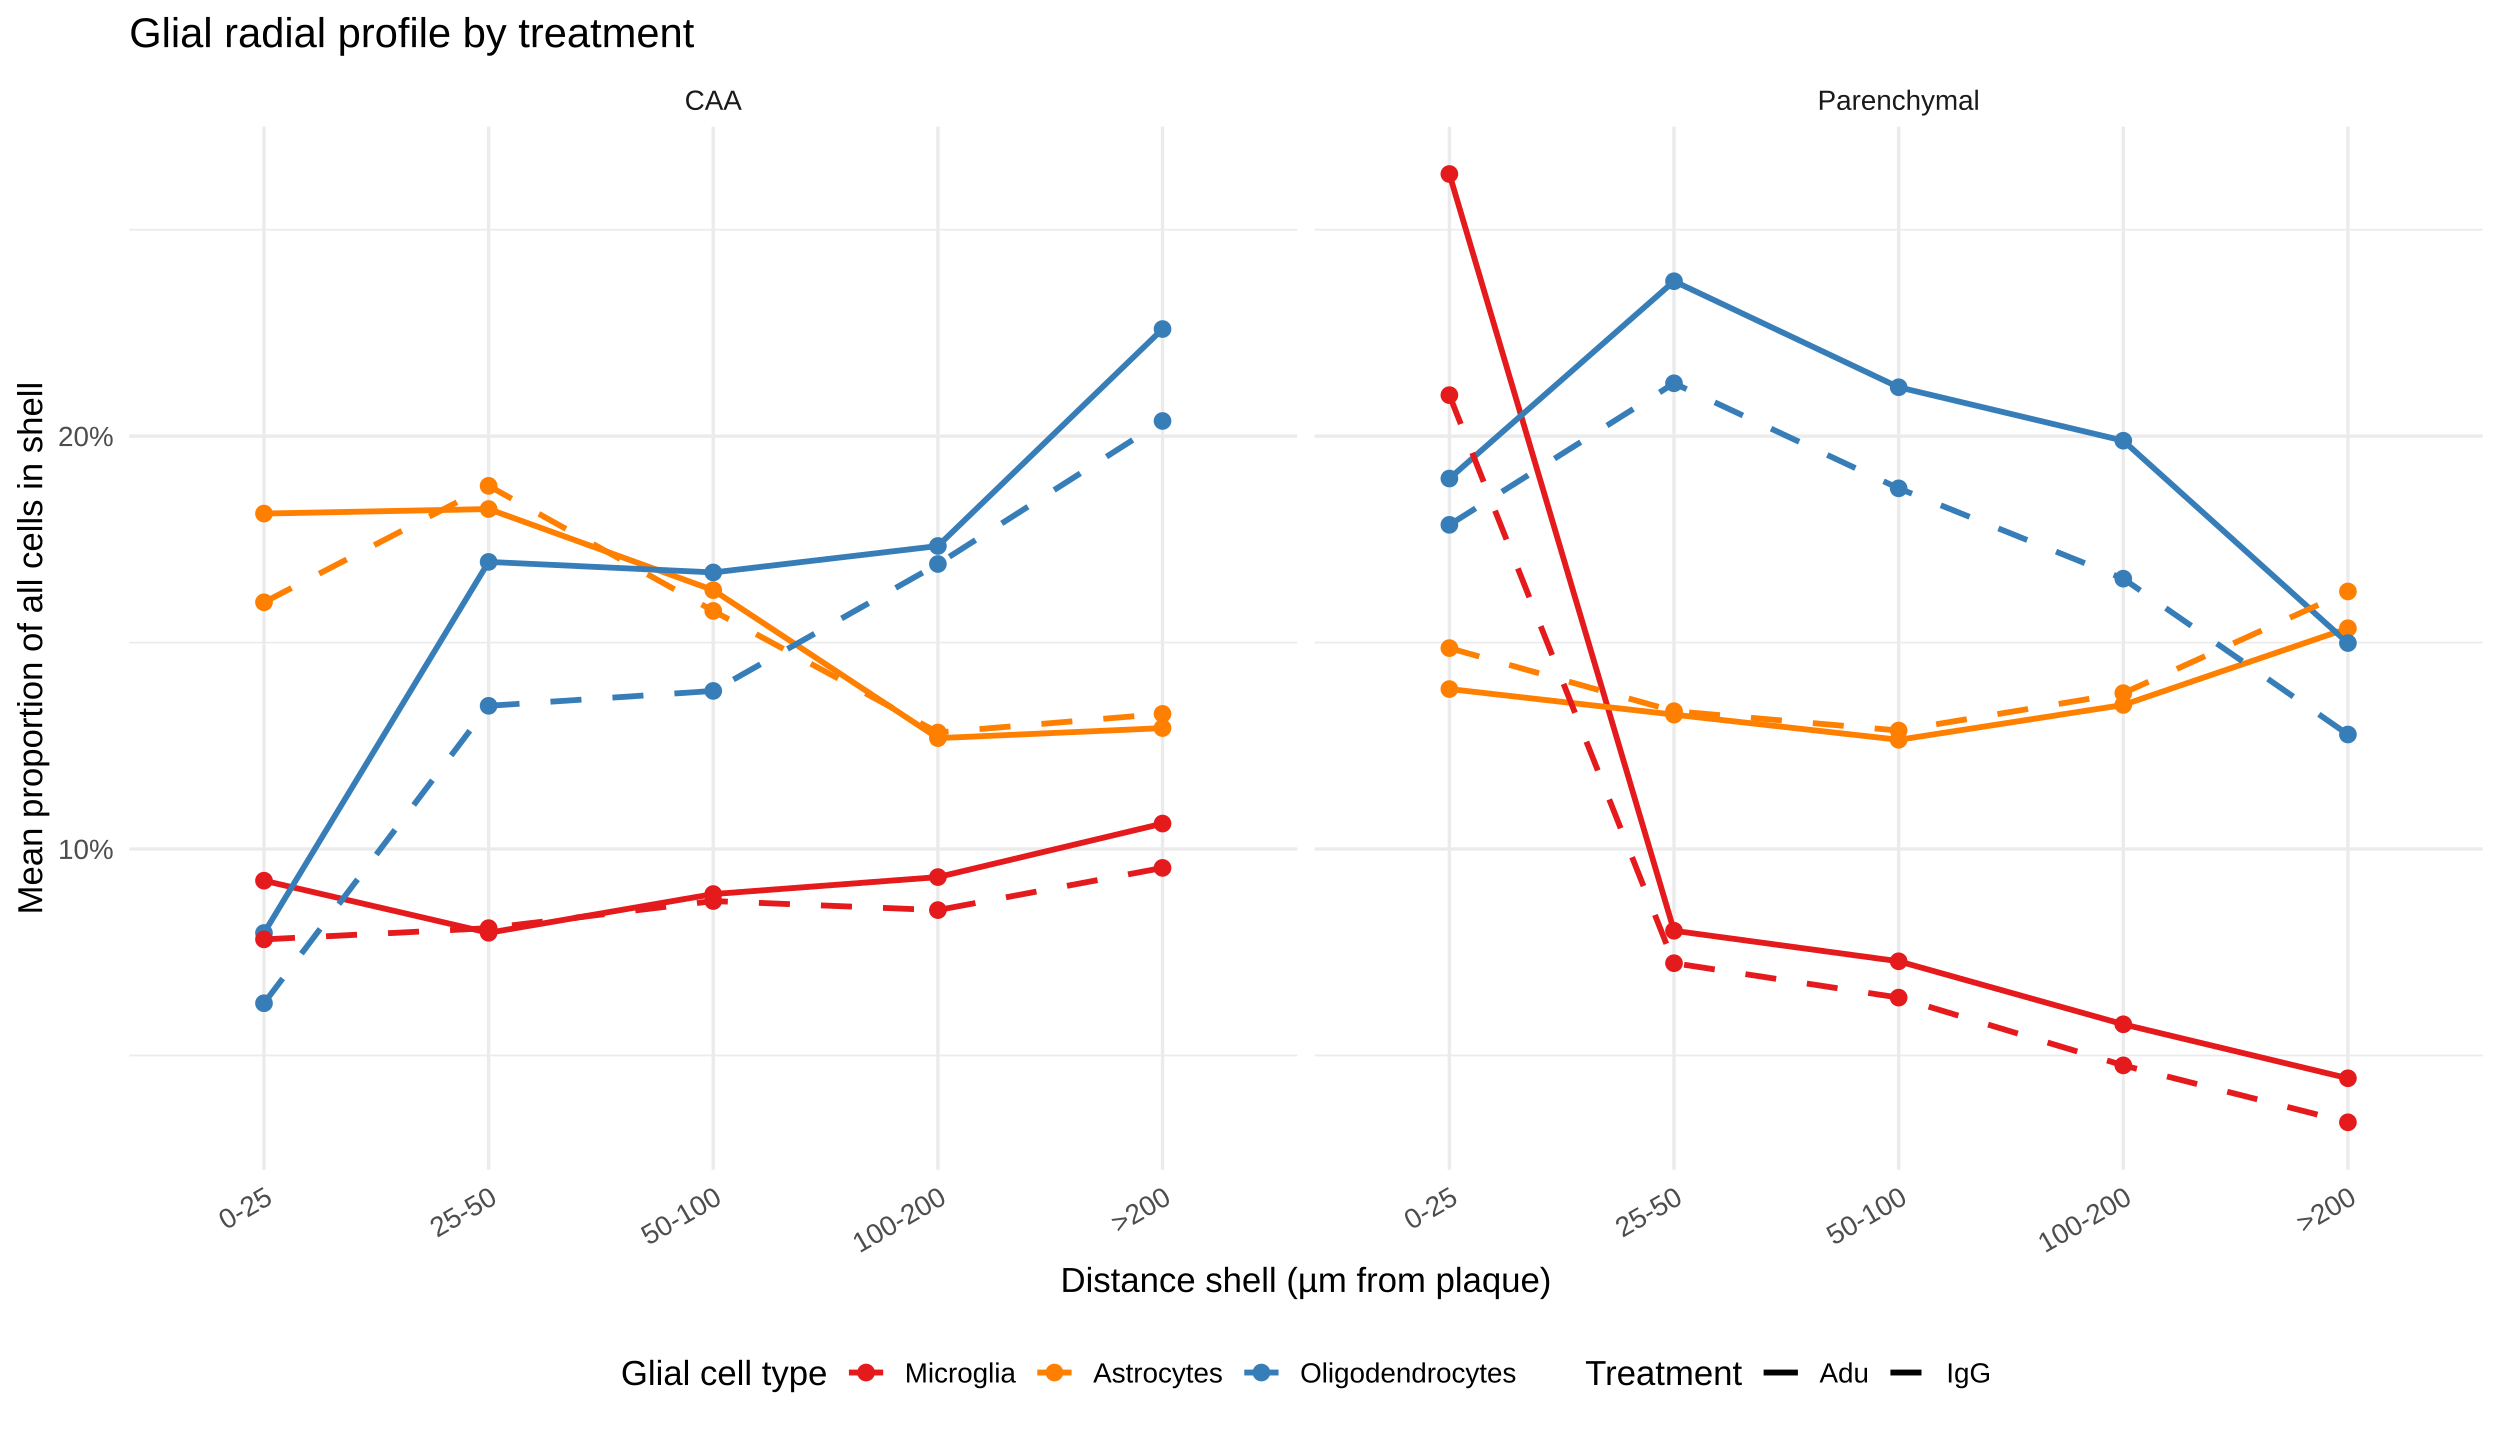
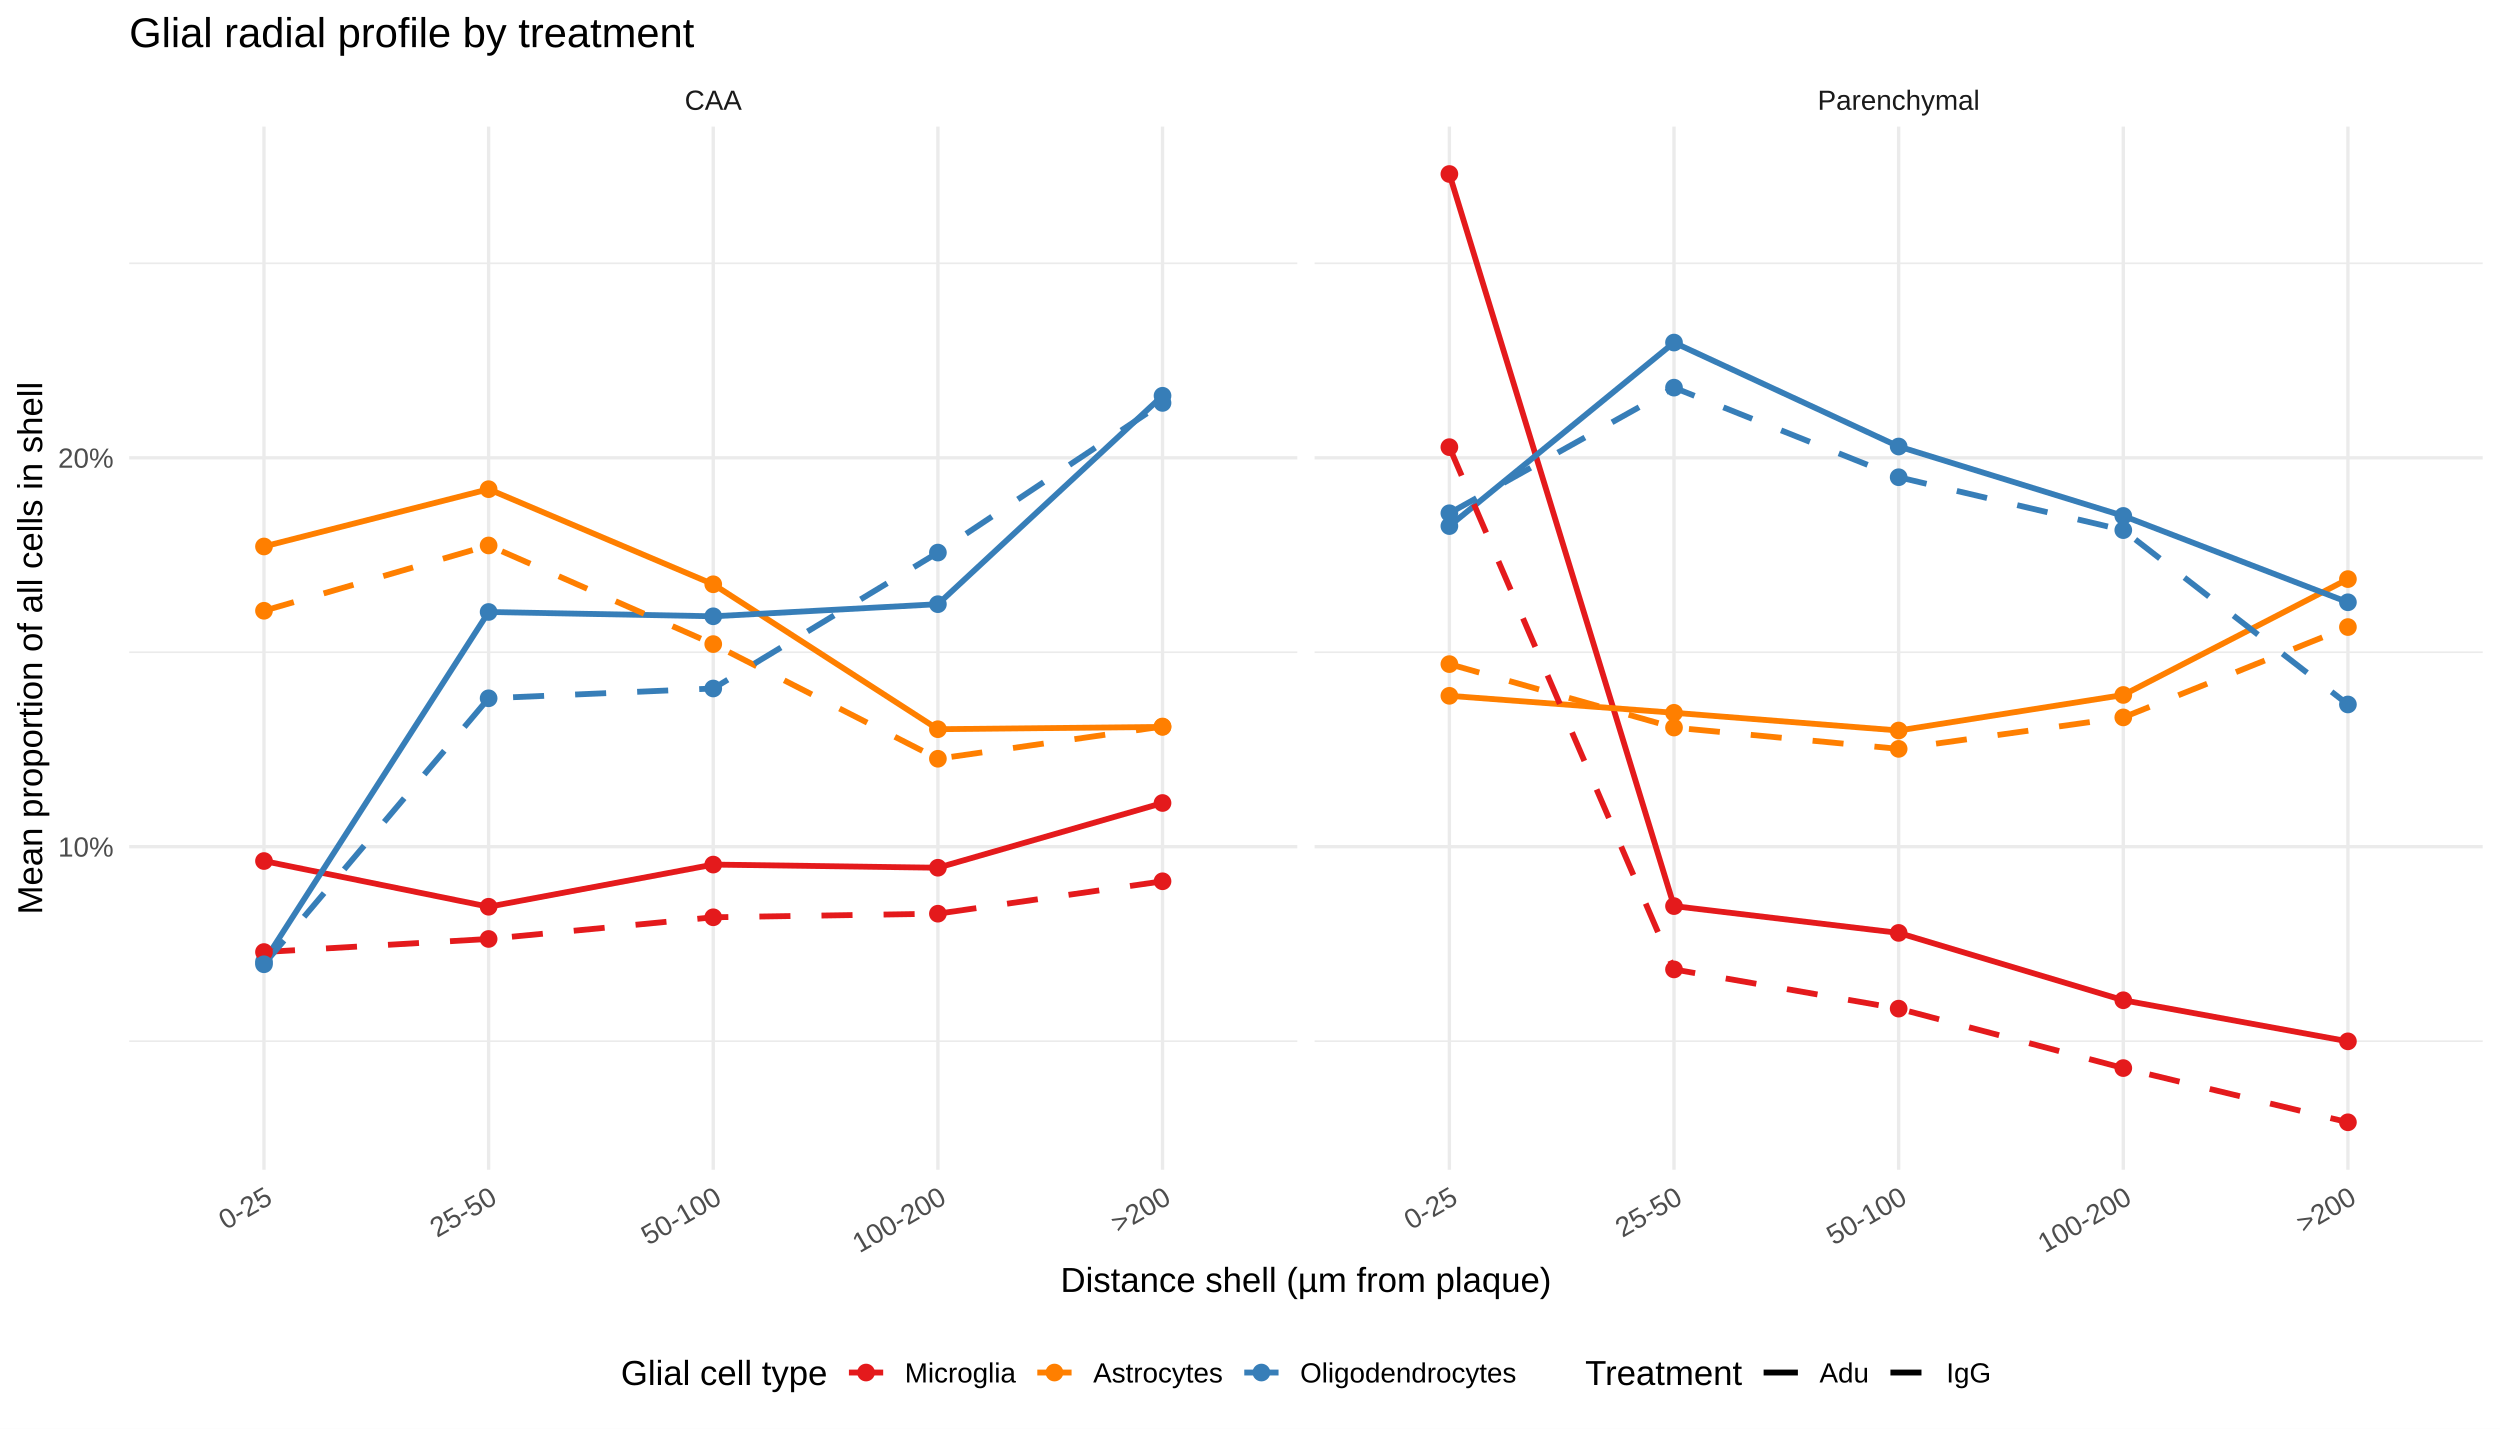
<svg xmlns="http://www.w3.org/2000/svg" width="1008.00pt" height="576.00pt" viewBox="0 0 1008.00 576.00">
  <g class="svglite">
    <defs>
      <style type="text/css">
    .svglite line, .svglite polyline, .svglite polygon, .svglite path, .svglite rect, .svglite circle {
      fill: none;
      stroke: #000000;
      stroke-linecap: round;
      stroke-linejoin: round;
      stroke-miterlimit: 10.00;
    }
    .svglite text {
      white-space: pre;
    }
    .svglite g.glyphgroup path {
      fill: inherit;
      stroke: none;
    }
  </style>
    </defs>
    <rect width="100%" height="100%" style="stroke: none; fill: #FFFFFF;" />
    <defs>
      <clipPath id="cpMC4wMHwxMDA4LjAwfDAuMDB8NTc2LjAw">
        <rect x="0.00" y="0.00" width="1008.00" height="576.00" />
      </clipPath>
    </defs>
    <g clip-path="url(#cpMC4wMHwxMDA4LjAwfDAuMDB8NTc2LjAw)">
      <rect x="0.00" y="0.00" width="1008.00" height="576.00" style="stroke-width: 1.36; stroke: none; fill: #FFFFFF;" />
    </g>
    <defs>
      <clipPath id="cpNTIuMTB8NTIzLjA3fDUxLjA0fDQ3MS42Mw==">
        <rect x="52.10" y="51.04" width="470.98" height="420.59" />
      </clipPath>
    </defs>
    <g clip-path="url(#cpNTIuMTB8NTIzLjA3fDUxLjA0fDQ3MS42Mw==)">
-       <polyline points="52.10,425.56 523.07,425.56 " style="stroke-width: 0.68; stroke: #EBEBEB; stroke-linecap: butt;" />
-       <polyline points="52.10,259.09 523.07,259.09 " style="stroke-width: 0.68; stroke: #EBEBEB; stroke-linecap: butt;" />
-       <polyline points="52.10,92.62 523.07,92.62 " style="stroke-width: 0.68; stroke: #EBEBEB; stroke-linecap: butt;" />
-       <polyline points="52.10,342.32 523.07,342.32 " style="stroke-width: 1.36; stroke: #EBEBEB; stroke-linecap: butt;" />
-       <polyline points="52.10,175.86 523.07,175.86 " style="stroke-width: 1.36; stroke: #EBEBEB; stroke-linecap: butt;" />
+       <polyline points="52.10,419.79 523.07,419.79 " style="stroke-width: 0.68; stroke: #EBEBEB; stroke-linecap: butt;" />
+       <polyline points="52.10,262.98 523.07,262.98 " style="stroke-width: 0.68; stroke: #EBEBEB; stroke-linecap: butt;" />
+       <polyline points="52.10,106.17 523.07,106.17 " style="stroke-width: 0.68; stroke: #EBEBEB; stroke-linecap: butt;" />
+       <polyline points="52.10,341.38 523.07,341.38 " style="stroke-width: 1.36; stroke: #EBEBEB; stroke-linecap: butt;" />
+       <polyline points="52.10,184.58 523.07,184.58 " style="stroke-width: 1.36; stroke: #EBEBEB; stroke-linecap: butt;" />
      <polyline points="106.44,471.63 106.44,51.04 " style="stroke-width: 1.36; stroke: #EBEBEB; stroke-linecap: butt;" />
      <polyline points="197.01,471.63 197.01,51.04 " style="stroke-width: 1.36; stroke: #EBEBEB; stroke-linecap: butt;" />
      <polyline points="287.58,471.63 287.58,51.04 " style="stroke-width: 1.36; stroke: #EBEBEB; stroke-linecap: butt;" />
      <polyline points="378.16,471.63 378.16,51.04 " style="stroke-width: 1.36; stroke: #EBEBEB; stroke-linecap: butt;" />
      <polyline points="468.73,471.63 468.73,51.04 " style="stroke-width: 1.36; stroke: #EBEBEB; stroke-linecap: butt;" />
-       <polyline points="106.44,355.09 197.01,376.10 287.58,360.48 378.16,353.64 468.73,332.06 " style="stroke-width: 2.35; stroke: #E41A1C; stroke-linecap: butt;" />
-       <polyline points="106.44,207.07 197.01,205.24 287.58,237.94 378.16,297.61 468.73,293.56 " style="stroke-width: 2.35; stroke: #FF7F00; stroke-linecap: butt;" />
-       <polyline points="106.44,376.18 197.01,226.56 287.58,230.81 378.16,220.14 468.73,132.67 " style="stroke-width: 2.35; stroke: #377EB8; stroke-linecap: butt;" />
-       <polyline points="106.44,378.75 197.01,374.23 287.58,363.30 378.16,366.95 468.73,349.93 " style="stroke-width: 2.35; stroke: #E41A1C; stroke-dasharray: 12.52,12.52; stroke-linecap: butt;" />
-       <polyline points="106.44,242.84 197.01,195.89 287.58,246.32 378.16,295.35 468.73,287.83 " style="stroke-width: 2.35; stroke: #FF7F00; stroke-dasharray: 12.52,12.52; stroke-linecap: butt;" />
-       <polyline points="106.44,404.51 197.01,284.58 287.58,278.58 378.16,227.41 468.73,169.74 " style="stroke-width: 2.35; stroke: #377EB8; stroke-dasharray: 12.52,12.52; stroke-linecap: butt;" />
-       <circle cx="106.44" cy="207.07" r="3.12" style="stroke-width: 0.90; stroke: #FF7F00; fill: #FF7F00;" />
-       <circle cx="106.44" cy="355.09" r="3.12" style="stroke-width: 0.90; stroke: #E41A1C; fill: #E41A1C;" />
-       <circle cx="106.44" cy="376.18" r="3.12" style="stroke-width: 0.90; stroke: #377EB8; fill: #377EB8;" />
-       <circle cx="197.01" cy="205.24" r="3.12" style="stroke-width: 0.90; stroke: #FF7F00; fill: #FF7F00;" />
-       <circle cx="197.01" cy="376.10" r="3.12" style="stroke-width: 0.90; stroke: #E41A1C; fill: #E41A1C;" />
-       <circle cx="197.01" cy="226.56" r="3.12" style="stroke-width: 0.90; stroke: #377EB8; fill: #377EB8;" />
-       <circle cx="287.58" cy="237.94" r="3.12" style="stroke-width: 0.90; stroke: #FF7F00; fill: #FF7F00;" />
-       <circle cx="287.58" cy="360.48" r="3.12" style="stroke-width: 0.90; stroke: #E41A1C; fill: #E41A1C;" />
-       <circle cx="287.58" cy="230.81" r="3.12" style="stroke-width: 0.90; stroke: #377EB8; fill: #377EB8;" />
-       <circle cx="378.16" cy="297.61" r="3.12" style="stroke-width: 0.90; stroke: #FF7F00; fill: #FF7F00;" />
-       <circle cx="378.16" cy="353.64" r="3.12" style="stroke-width: 0.90; stroke: #E41A1C; fill: #E41A1C;" />
-       <circle cx="378.16" cy="220.14" r="3.12" style="stroke-width: 0.90; stroke: #377EB8; fill: #377EB8;" />
-       <circle cx="468.73" cy="293.56" r="3.12" style="stroke-width: 0.90; stroke: #FF7F00; fill: #FF7F00;" />
-       <circle cx="468.73" cy="332.06" r="3.12" style="stroke-width: 0.90; stroke: #E41A1C; fill: #E41A1C;" />
-       <circle cx="468.73" cy="132.67" r="3.12" style="stroke-width: 0.90; stroke: #377EB8; fill: #377EB8;" />
-       <circle cx="106.44" cy="242.84" r="3.12" style="stroke-width: 0.90; stroke: #FF7F00; fill: #FF7F00;" />
-       <circle cx="106.44" cy="378.75" r="3.12" style="stroke-width: 0.90; stroke: #E41A1C; fill: #E41A1C;" />
-       <circle cx="106.44" cy="404.51" r="3.12" style="stroke-width: 0.90; stroke: #377EB8; fill: #377EB8;" />
-       <circle cx="197.01" cy="195.89" r="3.12" style="stroke-width: 0.90; stroke: #FF7F00; fill: #FF7F00;" />
-       <circle cx="197.01" cy="374.23" r="3.12" style="stroke-width: 0.90; stroke: #E41A1C; fill: #E41A1C;" />
-       <circle cx="197.01" cy="284.58" r="3.12" style="stroke-width: 0.90; stroke: #377EB8; fill: #377EB8;" />
-       <circle cx="287.58" cy="246.32" r="3.12" style="stroke-width: 0.90; stroke: #FF7F00; fill: #FF7F00;" />
-       <circle cx="287.58" cy="363.30" r="3.12" style="stroke-width: 0.90; stroke: #E41A1C; fill: #E41A1C;" />
-       <circle cx="287.58" cy="278.58" r="3.12" style="stroke-width: 0.90; stroke: #377EB8; fill: #377EB8;" />
-       <circle cx="378.16" cy="295.35" r="3.12" style="stroke-width: 0.90; stroke: #FF7F00; fill: #FF7F00;" />
-       <circle cx="378.16" cy="366.95" r="3.12" style="stroke-width: 0.90; stroke: #E41A1C; fill: #E41A1C;" />
-       <circle cx="378.16" cy="227.41" r="3.12" style="stroke-width: 0.90; stroke: #377EB8; fill: #377EB8;" />
-       <circle cx="468.73" cy="287.83" r="3.12" style="stroke-width: 0.90; stroke: #FF7F00; fill: #FF7F00;" />
-       <circle cx="468.73" cy="349.93" r="3.12" style="stroke-width: 0.90; stroke: #E41A1C; fill: #E41A1C;" />
-       <circle cx="468.73" cy="169.74" r="3.12" style="stroke-width: 0.90; stroke: #377EB8; fill: #377EB8;" />
+       <polyline points="106.44,347.17 197.01,365.60 287.58,348.60 378.16,349.87 468.73,323.77 " style="stroke-width: 2.35; stroke: #E41A1C; stroke-linecap: butt;" />
+       <polyline points="106.44,220.34 197.01,197.24 287.58,235.58 378.16,294.02 468.73,293.08 " style="stroke-width: 2.35; stroke: #FF7F00; stroke-linecap: butt;" />
+       <polyline points="106.44,387.74 197.01,246.75 287.58,248.49 378.16,243.61 468.73,159.57 " style="stroke-width: 2.35; stroke: #377EB8; stroke-linecap: butt;" />
+       <polyline points="106.44,383.86 197.01,378.59 287.58,369.85 378.16,368.40 468.73,355.33 " style="stroke-width: 2.35; stroke: #E41A1C; stroke-dasharray: 12.52,12.52; stroke-linecap: butt;" />
+       <polyline points="106.44,246.26 197.01,219.93 287.58,259.70 378.16,305.93 468.73,292.93 " style="stroke-width: 2.35; stroke: #FF7F00; stroke-dasharray: 12.52,12.52; stroke-linecap: butt;" />
+       <polyline points="106.44,388.79 197.01,281.55 287.58,277.60 378.16,222.80 468.73,162.46 " style="stroke-width: 2.35; stroke: #377EB8; stroke-dasharray: 12.52,12.52; stroke-linecap: butt;" />
+       <circle cx="106.44" cy="220.34" r="3.12" style="stroke-width: 0.90; stroke: #FF7F00; fill: #FF7F00;" />
+       <circle cx="106.44" cy="347.17" r="3.12" style="stroke-width: 0.90; stroke: #E41A1C; fill: #E41A1C;" />
+       <circle cx="106.44" cy="387.74" r="3.12" style="stroke-width: 0.90; stroke: #377EB8; fill: #377EB8;" />
+       <circle cx="197.01" cy="197.24" r="3.12" style="stroke-width: 0.90; stroke: #FF7F00; fill: #FF7F00;" />
+       <circle cx="197.01" cy="365.60" r="3.12" style="stroke-width: 0.90; stroke: #E41A1C; fill: #E41A1C;" />
+       <circle cx="197.01" cy="246.75" r="3.12" style="stroke-width: 0.90; stroke: #377EB8; fill: #377EB8;" />
+       <circle cx="287.58" cy="235.58" r="3.12" style="stroke-width: 0.90; stroke: #FF7F00; fill: #FF7F00;" />
+       <circle cx="287.58" cy="348.60" r="3.12" style="stroke-width: 0.90; stroke: #E41A1C; fill: #E41A1C;" />
+       <circle cx="287.58" cy="248.49" r="3.12" style="stroke-width: 0.90; stroke: #377EB8; fill: #377EB8;" />
+       <circle cx="378.16" cy="294.02" r="3.12" style="stroke-width: 0.90; stroke: #FF7F00; fill: #FF7F00;" />
+       <circle cx="378.16" cy="349.87" r="3.12" style="stroke-width: 0.90; stroke: #E41A1C; fill: #E41A1C;" />
+       <circle cx="378.16" cy="243.61" r="3.12" style="stroke-width: 0.90; stroke: #377EB8; fill: #377EB8;" />
+       <circle cx="468.73" cy="293.08" r="3.12" style="stroke-width: 0.90; stroke: #FF7F00; fill: #FF7F00;" />
+       <circle cx="468.73" cy="323.77" r="3.12" style="stroke-width: 0.90; stroke: #E41A1C; fill: #E41A1C;" />
+       <circle cx="468.73" cy="159.57" r="3.12" style="stroke-width: 0.90; stroke: #377EB8; fill: #377EB8;" />
+       <circle cx="106.44" cy="246.26" r="3.12" style="stroke-width: 0.90; stroke: #FF7F00; fill: #FF7F00;" />
+       <circle cx="106.44" cy="383.86" r="3.12" style="stroke-width: 0.90; stroke: #E41A1C; fill: #E41A1C;" />
+       <circle cx="106.44" cy="388.79" r="3.12" style="stroke-width: 0.90; stroke: #377EB8; fill: #377EB8;" />
+       <circle cx="197.01" cy="219.93" r="3.12" style="stroke-width: 0.90; stroke: #FF7F00; fill: #FF7F00;" />
+       <circle cx="197.01" cy="378.59" r="3.12" style="stroke-width: 0.90; stroke: #E41A1C; fill: #E41A1C;" />
+       <circle cx="197.01" cy="281.55" r="3.12" style="stroke-width: 0.90; stroke: #377EB8; fill: #377EB8;" />
+       <circle cx="287.58" cy="259.70" r="3.12" style="stroke-width: 0.90; stroke: #FF7F00; fill: #FF7F00;" />
+       <circle cx="287.58" cy="369.85" r="3.12" style="stroke-width: 0.90; stroke: #E41A1C; fill: #E41A1C;" />
+       <circle cx="287.58" cy="277.60" r="3.12" style="stroke-width: 0.90; stroke: #377EB8; fill: #377EB8;" />
+       <circle cx="378.16" cy="305.93" r="3.12" style="stroke-width: 0.90; stroke: #FF7F00; fill: #FF7F00;" />
+       <circle cx="378.16" cy="368.40" r="3.12" style="stroke-width: 0.90; stroke: #E41A1C; fill: #E41A1C;" />
+       <circle cx="378.16" cy="222.80" r="3.12" style="stroke-width: 0.90; stroke: #377EB8; fill: #377EB8;" />
+       <circle cx="468.73" cy="292.93" r="3.12" style="stroke-width: 0.90; stroke: #FF7F00; fill: #FF7F00;" />
+       <circle cx="468.73" cy="355.33" r="3.12" style="stroke-width: 0.90; stroke: #E41A1C; fill: #E41A1C;" />
+       <circle cx="468.73" cy="162.46" r="3.12" style="stroke-width: 0.90; stroke: #377EB8; fill: #377EB8;" />
    </g>
    <g clip-path="url(#cpMC4wMHwxMDA4LjAwfDAuMDB8NTc2LjAw)">
</g>
    <defs>
      <clipPath id="cpNTMwLjA1fDEwMDEuMDN8NTEuMDR8NDcxLjYz">
        <rect x="530.05" y="51.04" width="470.98" height="420.59" />
      </clipPath>
    </defs>
    <g clip-path="url(#cpNTMwLjA1fDEwMDEuMDN8NTEuMDR8NDcxLjYz)">
-       <polyline points="530.05,425.56 1001.03,425.56 " style="stroke-width: 0.68; stroke: #EBEBEB; stroke-linecap: butt;" />
-       <polyline points="530.05,259.09 1001.03,259.09 " style="stroke-width: 0.68; stroke: #EBEBEB; stroke-linecap: butt;" />
-       <polyline points="530.05,92.62 1001.03,92.62 " style="stroke-width: 0.68; stroke: #EBEBEB; stroke-linecap: butt;" />
-       <polyline points="530.05,342.32 1001.03,342.32 " style="stroke-width: 1.36; stroke: #EBEBEB; stroke-linecap: butt;" />
-       <polyline points="530.05,175.86 1001.03,175.86 " style="stroke-width: 1.36; stroke: #EBEBEB; stroke-linecap: butt;" />
+       <polyline points="530.05,419.79 1001.03,419.79 " style="stroke-width: 0.68; stroke: #EBEBEB; stroke-linecap: butt;" />
+       <polyline points="530.05,262.98 1001.03,262.98 " style="stroke-width: 0.68; stroke: #EBEBEB; stroke-linecap: butt;" />
+       <polyline points="530.05,106.17 1001.03,106.17 " style="stroke-width: 0.68; stroke: #EBEBEB; stroke-linecap: butt;" />
+       <polyline points="530.05,341.38 1001.03,341.38 " style="stroke-width: 1.36; stroke: #EBEBEB; stroke-linecap: butt;" />
+       <polyline points="530.05,184.58 1001.03,184.58 " style="stroke-width: 1.36; stroke: #EBEBEB; stroke-linecap: butt;" />
      <polyline points="584.39,471.63 584.39,51.04 " style="stroke-width: 1.36; stroke: #EBEBEB; stroke-linecap: butt;" />
      <polyline points="674.96,471.63 674.96,51.04 " style="stroke-width: 1.36; stroke: #EBEBEB; stroke-linecap: butt;" />
      <polyline points="765.54,471.63 765.54,51.04 " style="stroke-width: 1.36; stroke: #EBEBEB; stroke-linecap: butt;" />
      <polyline points="856.11,471.63 856.11,51.04 " style="stroke-width: 1.36; stroke: #EBEBEB; stroke-linecap: butt;" />
      <polyline points="946.68,471.63 946.68,51.04 " style="stroke-width: 1.36; stroke: #EBEBEB; stroke-linecap: butt;" />
-       <polyline points="584.39,70.16 674.96,375.28 765.54,387.59 856.11,413.00 946.68,434.76 " style="stroke-width: 2.35; stroke: #E41A1C; stroke-linecap: butt;" />
-       <polyline points="584.39,277.83 674.96,288.15 765.54,298.29 856.11,284.23 946.68,253.31 " style="stroke-width: 2.35; stroke: #FF7F00; stroke-linecap: butt;" />
-       <polyline points="584.39,192.95 674.96,113.39 765.54,156.14 856.11,177.69 946.68,259.28 " style="stroke-width: 2.35; stroke: #377EB8; stroke-linecap: butt;" />
-       <polyline points="584.39,159.32 674.96,388.36 765.54,402.24 856.11,429.56 946.68,452.51 " style="stroke-width: 2.35; stroke: #E41A1C; stroke-dasharray: 12.52,12.52; stroke-linecap: butt;" />
-       <polyline points="584.39,261.32 674.96,286.75 765.54,294.54 856.11,279.48 946.68,238.48 " style="stroke-width: 2.35; stroke: #FF7F00; stroke-dasharray: 12.52,12.52; stroke-linecap: butt;" />
-       <polyline points="584.39,211.62 674.96,154.54 765.54,196.90 856.11,233.32 946.68,296.15 " style="stroke-width: 2.35; stroke: #377EB8; stroke-dasharray: 12.52,12.52; stroke-linecap: butt;" />
-       <circle cx="584.39" cy="277.83" r="3.12" style="stroke-width: 0.90; stroke: #FF7F00; fill: #FF7F00;" />
+       <polyline points="584.39,70.16 674.96,365.34 765.54,376.15 856.11,403.30 946.68,419.87 " style="stroke-width: 2.35; stroke: #E41A1C; stroke-linecap: butt;" />
+       <polyline points="584.39,280.55 674.96,287.40 765.54,294.54 856.11,280.21 946.68,233.49 " style="stroke-width: 2.35; stroke: #FF7F00; stroke-linecap: butt;" />
+       <polyline points="584.39,212.12 674.96,138.12 765.54,180.03 856.11,208.02 946.68,242.84 " style="stroke-width: 2.35; stroke: #377EB8; stroke-linecap: butt;" />
+       <polyline points="584.39,180.29 674.96,390.87 765.54,406.68 856.11,430.65 946.68,452.51 " style="stroke-width: 2.35; stroke: #E41A1C; stroke-dasharray: 12.52,12.52; stroke-linecap: butt;" />
+       <polyline points="584.39,267.77 674.96,293.35 765.54,301.95 856.11,289.26 946.68,252.83 " style="stroke-width: 2.35; stroke: #FF7F00; stroke-dasharray: 12.52,12.52; stroke-linecap: butt;" />
+       <polyline points="584.39,206.94 674.96,156.30 765.54,192.42 856.11,213.75 946.68,284.04 " style="stroke-width: 2.35; stroke: #377EB8; stroke-dasharray: 12.52,12.52; stroke-linecap: butt;" />
+       <circle cx="584.39" cy="280.55" r="3.12" style="stroke-width: 0.90; stroke: #FF7F00; fill: #FF7F00;" />
      <circle cx="584.39" cy="70.16" r="3.12" style="stroke-width: 0.90; stroke: #E41A1C; fill: #E41A1C;" />
-       <circle cx="584.39" cy="192.95" r="3.12" style="stroke-width: 0.90; stroke: #377EB8; fill: #377EB8;" />
-       <circle cx="674.96" cy="288.15" r="3.12" style="stroke-width: 0.90; stroke: #FF7F00; fill: #FF7F00;" />
-       <circle cx="674.96" cy="375.28" r="3.12" style="stroke-width: 0.90; stroke: #E41A1C; fill: #E41A1C;" />
-       <circle cx="674.96" cy="113.39" r="3.12" style="stroke-width: 0.90; stroke: #377EB8; fill: #377EB8;" />
-       <circle cx="765.54" cy="298.29" r="3.12" style="stroke-width: 0.90; stroke: #FF7F00; fill: #FF7F00;" />
-       <circle cx="765.54" cy="387.59" r="3.12" style="stroke-width: 0.90; stroke: #E41A1C; fill: #E41A1C;" />
-       <circle cx="765.54" cy="156.14" r="3.12" style="stroke-width: 0.90; stroke: #377EB8; fill: #377EB8;" />
-       <circle cx="856.11" cy="284.23" r="3.12" style="stroke-width: 0.90; stroke: #FF7F00; fill: #FF7F00;" />
-       <circle cx="856.11" cy="413.00" r="3.12" style="stroke-width: 0.90; stroke: #E41A1C; fill: #E41A1C;" />
-       <circle cx="856.11" cy="177.69" r="3.12" style="stroke-width: 0.90; stroke: #377EB8; fill: #377EB8;" />
-       <circle cx="946.68" cy="253.31" r="3.12" style="stroke-width: 0.90; stroke: #FF7F00; fill: #FF7F00;" />
-       <circle cx="946.68" cy="434.76" r="3.12" style="stroke-width: 0.90; stroke: #E41A1C; fill: #E41A1C;" />
-       <circle cx="946.68" cy="259.28" r="3.12" style="stroke-width: 0.90; stroke: #377EB8; fill: #377EB8;" />
-       <circle cx="584.39" cy="261.32" r="3.12" style="stroke-width: 0.90; stroke: #FF7F00; fill: #FF7F00;" />
-       <circle cx="584.39" cy="159.32" r="3.12" style="stroke-width: 0.90; stroke: #E41A1C; fill: #E41A1C;" />
-       <circle cx="584.39" cy="211.62" r="3.12" style="stroke-width: 0.90; stroke: #377EB8; fill: #377EB8;" />
-       <circle cx="674.96" cy="286.75" r="3.12" style="stroke-width: 0.90; stroke: #FF7F00; fill: #FF7F00;" />
-       <circle cx="674.96" cy="388.36" r="3.12" style="stroke-width: 0.90; stroke: #E41A1C; fill: #E41A1C;" />
-       <circle cx="674.96" cy="154.54" r="3.12" style="stroke-width: 0.90; stroke: #377EB8; fill: #377EB8;" />
+       <circle cx="584.39" cy="212.12" r="3.12" style="stroke-width: 0.90; stroke: #377EB8; fill: #377EB8;" />
+       <circle cx="674.96" cy="287.40" r="3.12" style="stroke-width: 0.90; stroke: #FF7F00; fill: #FF7F00;" />
+       <circle cx="674.96" cy="365.34" r="3.12" style="stroke-width: 0.90; stroke: #E41A1C; fill: #E41A1C;" />
+       <circle cx="674.96" cy="138.12" r="3.12" style="stroke-width: 0.90; stroke: #377EB8; fill: #377EB8;" />
      <circle cx="765.54" cy="294.54" r="3.12" style="stroke-width: 0.90; stroke: #FF7F00; fill: #FF7F00;" />
-       <circle cx="765.54" cy="402.24" r="3.12" style="stroke-width: 0.90; stroke: #E41A1C; fill: #E41A1C;" />
-       <circle cx="765.54" cy="196.90" r="3.12" style="stroke-width: 0.90; stroke: #377EB8; fill: #377EB8;" />
-       <circle cx="856.11" cy="279.48" r="3.12" style="stroke-width: 0.90; stroke: #FF7F00; fill: #FF7F00;" />
-       <circle cx="856.11" cy="429.56" r="3.12" style="stroke-width: 0.90; stroke: #E41A1C; fill: #E41A1C;" />
-       <circle cx="856.11" cy="233.32" r="3.12" style="stroke-width: 0.90; stroke: #377EB8; fill: #377EB8;" />
-       <circle cx="946.68" cy="238.48" r="3.12" style="stroke-width: 0.90; stroke: #FF7F00; fill: #FF7F00;" />
+       <circle cx="765.54" cy="376.15" r="3.12" style="stroke-width: 0.90; stroke: #E41A1C; fill: #E41A1C;" />
+       <circle cx="765.54" cy="180.03" r="3.12" style="stroke-width: 0.90; stroke: #377EB8; fill: #377EB8;" />
+       <circle cx="856.11" cy="280.21" r="3.12" style="stroke-width: 0.90; stroke: #FF7F00; fill: #FF7F00;" />
+       <circle cx="856.11" cy="403.30" r="3.12" style="stroke-width: 0.90; stroke: #E41A1C; fill: #E41A1C;" />
+       <circle cx="856.11" cy="208.02" r="3.12" style="stroke-width: 0.90; stroke: #377EB8; fill: #377EB8;" />
+       <circle cx="946.68" cy="233.49" r="3.12" style="stroke-width: 0.90; stroke: #FF7F00; fill: #FF7F00;" />
+       <circle cx="946.68" cy="419.87" r="3.12" style="stroke-width: 0.90; stroke: #E41A1C; fill: #E41A1C;" />
+       <circle cx="946.68" cy="242.84" r="3.12" style="stroke-width: 0.90; stroke: #377EB8; fill: #377EB8;" />
+       <circle cx="584.39" cy="267.77" r="3.12" style="stroke-width: 0.90; stroke: #FF7F00; fill: #FF7F00;" />
+       <circle cx="584.39" cy="180.29" r="3.12" style="stroke-width: 0.90; stroke: #E41A1C; fill: #E41A1C;" />
+       <circle cx="584.39" cy="206.94" r="3.12" style="stroke-width: 0.90; stroke: #377EB8; fill: #377EB8;" />
+       <circle cx="674.96" cy="293.35" r="3.12" style="stroke-width: 0.90; stroke: #FF7F00; fill: #FF7F00;" />
+       <circle cx="674.96" cy="390.87" r="3.12" style="stroke-width: 0.90; stroke: #E41A1C; fill: #E41A1C;" />
+       <circle cx="674.96" cy="156.30" r="3.12" style="stroke-width: 0.90; stroke: #377EB8; fill: #377EB8;" />
+       <circle cx="765.54" cy="301.95" r="3.12" style="stroke-width: 0.90; stroke: #FF7F00; fill: #FF7F00;" />
+       <circle cx="765.54" cy="406.68" r="3.12" style="stroke-width: 0.90; stroke: #E41A1C; fill: #E41A1C;" />
+       <circle cx="765.54" cy="192.42" r="3.12" style="stroke-width: 0.90; stroke: #377EB8; fill: #377EB8;" />
+       <circle cx="856.11" cy="289.26" r="3.12" style="stroke-width: 0.90; stroke: #FF7F00; fill: #FF7F00;" />
+       <circle cx="856.11" cy="430.65" r="3.12" style="stroke-width: 0.90; stroke: #E41A1C; fill: #E41A1C;" />
+       <circle cx="856.11" cy="213.75" r="3.12" style="stroke-width: 0.90; stroke: #377EB8; fill: #377EB8;" />
+       <circle cx="946.68" cy="252.83" r="3.12" style="stroke-width: 0.90; stroke: #FF7F00; fill: #FF7F00;" />
      <circle cx="946.68" cy="452.51" r="3.12" style="stroke-width: 0.90; stroke: #E41A1C; fill: #E41A1C;" />
-       <circle cx="946.68" cy="296.15" r="3.12" style="stroke-width: 0.90; stroke: #377EB8; fill: #377EB8;" />
+       <circle cx="946.68" cy="284.04" r="3.12" style="stroke-width: 0.90; stroke: #377EB8; fill: #377EB8;" />
    </g>
    <g clip-path="url(#cpMC4wMHwxMDA4LjAwfDAuMDB8NTc2LjAw)">
</g>
    <defs>
      <clipPath id="cpNTIuMTB8NTIzLjA3fDI5LjUxfDUxLjA0">
        <rect x="52.10" y="29.51" width="470.98" height="21.53" />
      </clipPath>
    </defs>
    <g clip-path="url(#cpNTIuMTB8NTIzLjA3fDI5LjUxfDUxLjA0)">
      <text x="287.58" y="44.28" text-anchor="middle" style="font-size: 11.20px;fill: #1A1A1A; font-family: &quot;Arial&quot;;" textLength="23.02px" lengthAdjust="spacingAndGlyphs">CAA</text>
    </g>
    <g clip-path="url(#cpMC4wMHwxMDA4LjAwfDAuMDB8NTc2LjAw)">
</g>
    <defs>
      <clipPath id="cpNTMwLjA1fDEwMDEuMDN8MjkuNTF8NTEuMDQ=">
        <rect x="530.05" y="29.51" width="470.98" height="21.53" />
      </clipPath>
    </defs>
    <g clip-path="url(#cpNTMwLjA1fDEwMDEuMDN8MjkuNTF8NTEuMDQ=)">
      <text x="765.54" y="44.28" text-anchor="middle" style="font-size: 11.20px;fill: #1A1A1A; font-family: &quot;Arial&quot;;" textLength="65.27px" lengthAdjust="spacingAndGlyphs">Parenchymal</text>
    </g>
    <g clip-path="url(#cpMC4wMHwxMDA4LjAwfDAuMDB8NTc2LjAw)">
      <text transform="translate(110.45,484.84) rotate(-30)" text-anchor="end" style="font-size: 11.20px;fill: #4D4D4D; font-family: &quot;Arial&quot;;" textLength="22.38px" lengthAdjust="spacingAndGlyphs">0-25</text>
      <text transform="translate(201.02,484.84) rotate(-30)" text-anchor="end" style="font-size: 11.20px;fill: #4D4D4D; font-family: &quot;Arial&quot;;" textLength="28.59px" lengthAdjust="spacingAndGlyphs">25-50</text>
      <text transform="translate(291.59,484.84) rotate(-30)" text-anchor="end" style="font-size: 11.20px;fill: #4D4D4D; font-family: &quot;Arial&quot;;" textLength="34.81px" lengthAdjust="spacingAndGlyphs">50-100</text>
      <text transform="translate(382.16,484.84) rotate(-30)" text-anchor="end" style="font-size: 11.20px;fill: #4D4D4D; font-family: &quot;Arial&quot;;" textLength="41.03px" lengthAdjust="spacingAndGlyphs">100-200</text>
      <text transform="translate(472.74,484.84) rotate(-30)" text-anchor="end" style="font-size: 11.20px;fill: #4D4D4D; font-family: &quot;Arial&quot;;" textLength="25.19px" lengthAdjust="spacingAndGlyphs">&gt;200</text>
      <text transform="translate(588.40,484.84) rotate(-30)" text-anchor="end" style="font-size: 11.20px;fill: #4D4D4D; font-family: &quot;Arial&quot;;" textLength="22.38px" lengthAdjust="spacingAndGlyphs">0-25</text>
      <text transform="translate(678.97,484.84) rotate(-30)" text-anchor="end" style="font-size: 11.20px;fill: #4D4D4D; font-family: &quot;Arial&quot;;" textLength="28.59px" lengthAdjust="spacingAndGlyphs">25-50</text>
      <text transform="translate(769.54,484.84) rotate(-30)" text-anchor="end" style="font-size: 11.20px;fill: #4D4D4D; font-family: &quot;Arial&quot;;" textLength="34.81px" lengthAdjust="spacingAndGlyphs">50-100</text>
      <text transform="translate(860.12,484.84) rotate(-30)" text-anchor="end" style="font-size: 11.20px;fill: #4D4D4D; font-family: &quot;Arial&quot;;" textLength="41.03px" lengthAdjust="spacingAndGlyphs">100-200</text>
      <text transform="translate(950.69,484.84) rotate(-30)" text-anchor="end" style="font-size: 11.20px;fill: #4D4D4D; font-family: &quot;Arial&quot;;" textLength="25.19px" lengthAdjust="spacingAndGlyphs">&gt;200</text>
-       <text x="45.82" y="346.33" text-anchor="end" style="font-size: 11.20px;fill: #4D4D4D; font-family: &quot;Arial&quot;;" textLength="22.39px" lengthAdjust="spacingAndGlyphs">10%</text>
-       <text x="45.82" y="179.86" text-anchor="end" style="font-size: 11.20px;fill: #4D4D4D; font-family: &quot;Arial&quot;;" textLength="22.39px" lengthAdjust="spacingAndGlyphs">20%</text>
+       <text x="45.82" y="345.39" text-anchor="end" style="font-size: 11.20px;fill: #4D4D4D; font-family: &quot;Arial&quot;;" textLength="22.39px" lengthAdjust="spacingAndGlyphs">10%</text>
+       <text x="45.82" y="188.58" text-anchor="end" style="font-size: 11.20px;fill: #4D4D4D; font-family: &quot;Arial&quot;;" textLength="22.39px" lengthAdjust="spacingAndGlyphs">20%</text>
      <text x="526.56" y="520.91" text-anchor="middle" style="font-size: 14.00px; font-family: &quot;Arial&quot;;" textLength="197.83px" lengthAdjust="spacingAndGlyphs">Distance shell (µm from plaque)</text>
      <text transform="translate(17.00,261.33) rotate(-90)" text-anchor="middle" style="font-size: 14.00px; font-family: &quot;Arial&quot;;" textLength="214.69px" lengthAdjust="spacingAndGlyphs">Mean proportion of all cells in shell</text>
      <text x="250.34" y="558.42" style="font-size: 14.00px; font-family: &quot;Arial&quot;;" textLength="83.23px" lengthAdjust="spacingAndGlyphs">Glial cell type</text>
      <line x1="342.28" y1="553.41" x2="356.10" y2="553.41" style="stroke-width: 2.35; stroke: #E41A1C; stroke-linecap: butt;" />
      <circle cx="349.19" cy="553.41" r="3.12" style="stroke-width: 0.90; stroke: #E41A1C; fill: #E41A1C;" />
      <line x1="418.24" y1="553.41" x2="432.06" y2="553.41" style="stroke-width: 2.35; stroke: #FF7F00; stroke-linecap: butt;" />
      <circle cx="425.15" cy="553.41" r="3.12" style="stroke-width: 0.90; stroke: #FF7F00; fill: #FF7F00;" />
      <line x1="501.69" y1="553.41" x2="515.51" y2="553.41" style="stroke-width: 2.35; stroke: #377EB8; stroke-linecap: butt;" />
      <circle cx="508.60" cy="553.41" r="3.12" style="stroke-width: 0.90; stroke: #377EB8; fill: #377EB8;" />
      <text x="364.80" y="557.42" style="font-size: 11.20px; font-family: &quot;Arial&quot;;" textLength="44.73px" lengthAdjust="spacingAndGlyphs">Microglia</text>
      <text x="440.76" y="557.42" style="font-size: 11.20px; font-family: &quot;Arial&quot;;" textLength="52.22px" lengthAdjust="spacingAndGlyphs">Astrocytes</text>
      <text x="524.21" y="557.42" style="font-size: 11.20px; font-family: &quot;Arial&quot;;" textLength="87.03px" lengthAdjust="spacingAndGlyphs">Oligodendrocytes</text>
      <text x="639.14" y="558.42" style="font-size: 14.00px; font-family: &quot;Arial&quot;;" textLength="63.25px" lengthAdjust="spacingAndGlyphs">Treatment</text>
      <line x1="711.09" y1="553.41" x2="724.91" y2="553.41" style="stroke-width: 2.35; stroke-linecap: butt;" />
      <line x1="762.22" y1="553.41" x2="776.05" y2="553.41" style="stroke-width: 2.35; stroke-dasharray: 12.52,12.52; stroke-linecap: butt;" />
      <text x="733.62" y="557.42" style="font-size: 11.20px; font-family: &quot;Arial&quot;;" textLength="19.91px" lengthAdjust="spacingAndGlyphs">Adu</text>
      <text x="784.75" y="557.42" style="font-size: 11.20px; font-family: &quot;Arial&quot;;" textLength="18.03px" lengthAdjust="spacingAndGlyphs">IgG</text>
      <text x="52.10" y="19.01" style="font-size: 16.80px; font-family: &quot;Arial&quot;;" textLength="227.88px" lengthAdjust="spacingAndGlyphs">Glial radial profile by treatment</text>
    </g>
  </g>
</svg>
